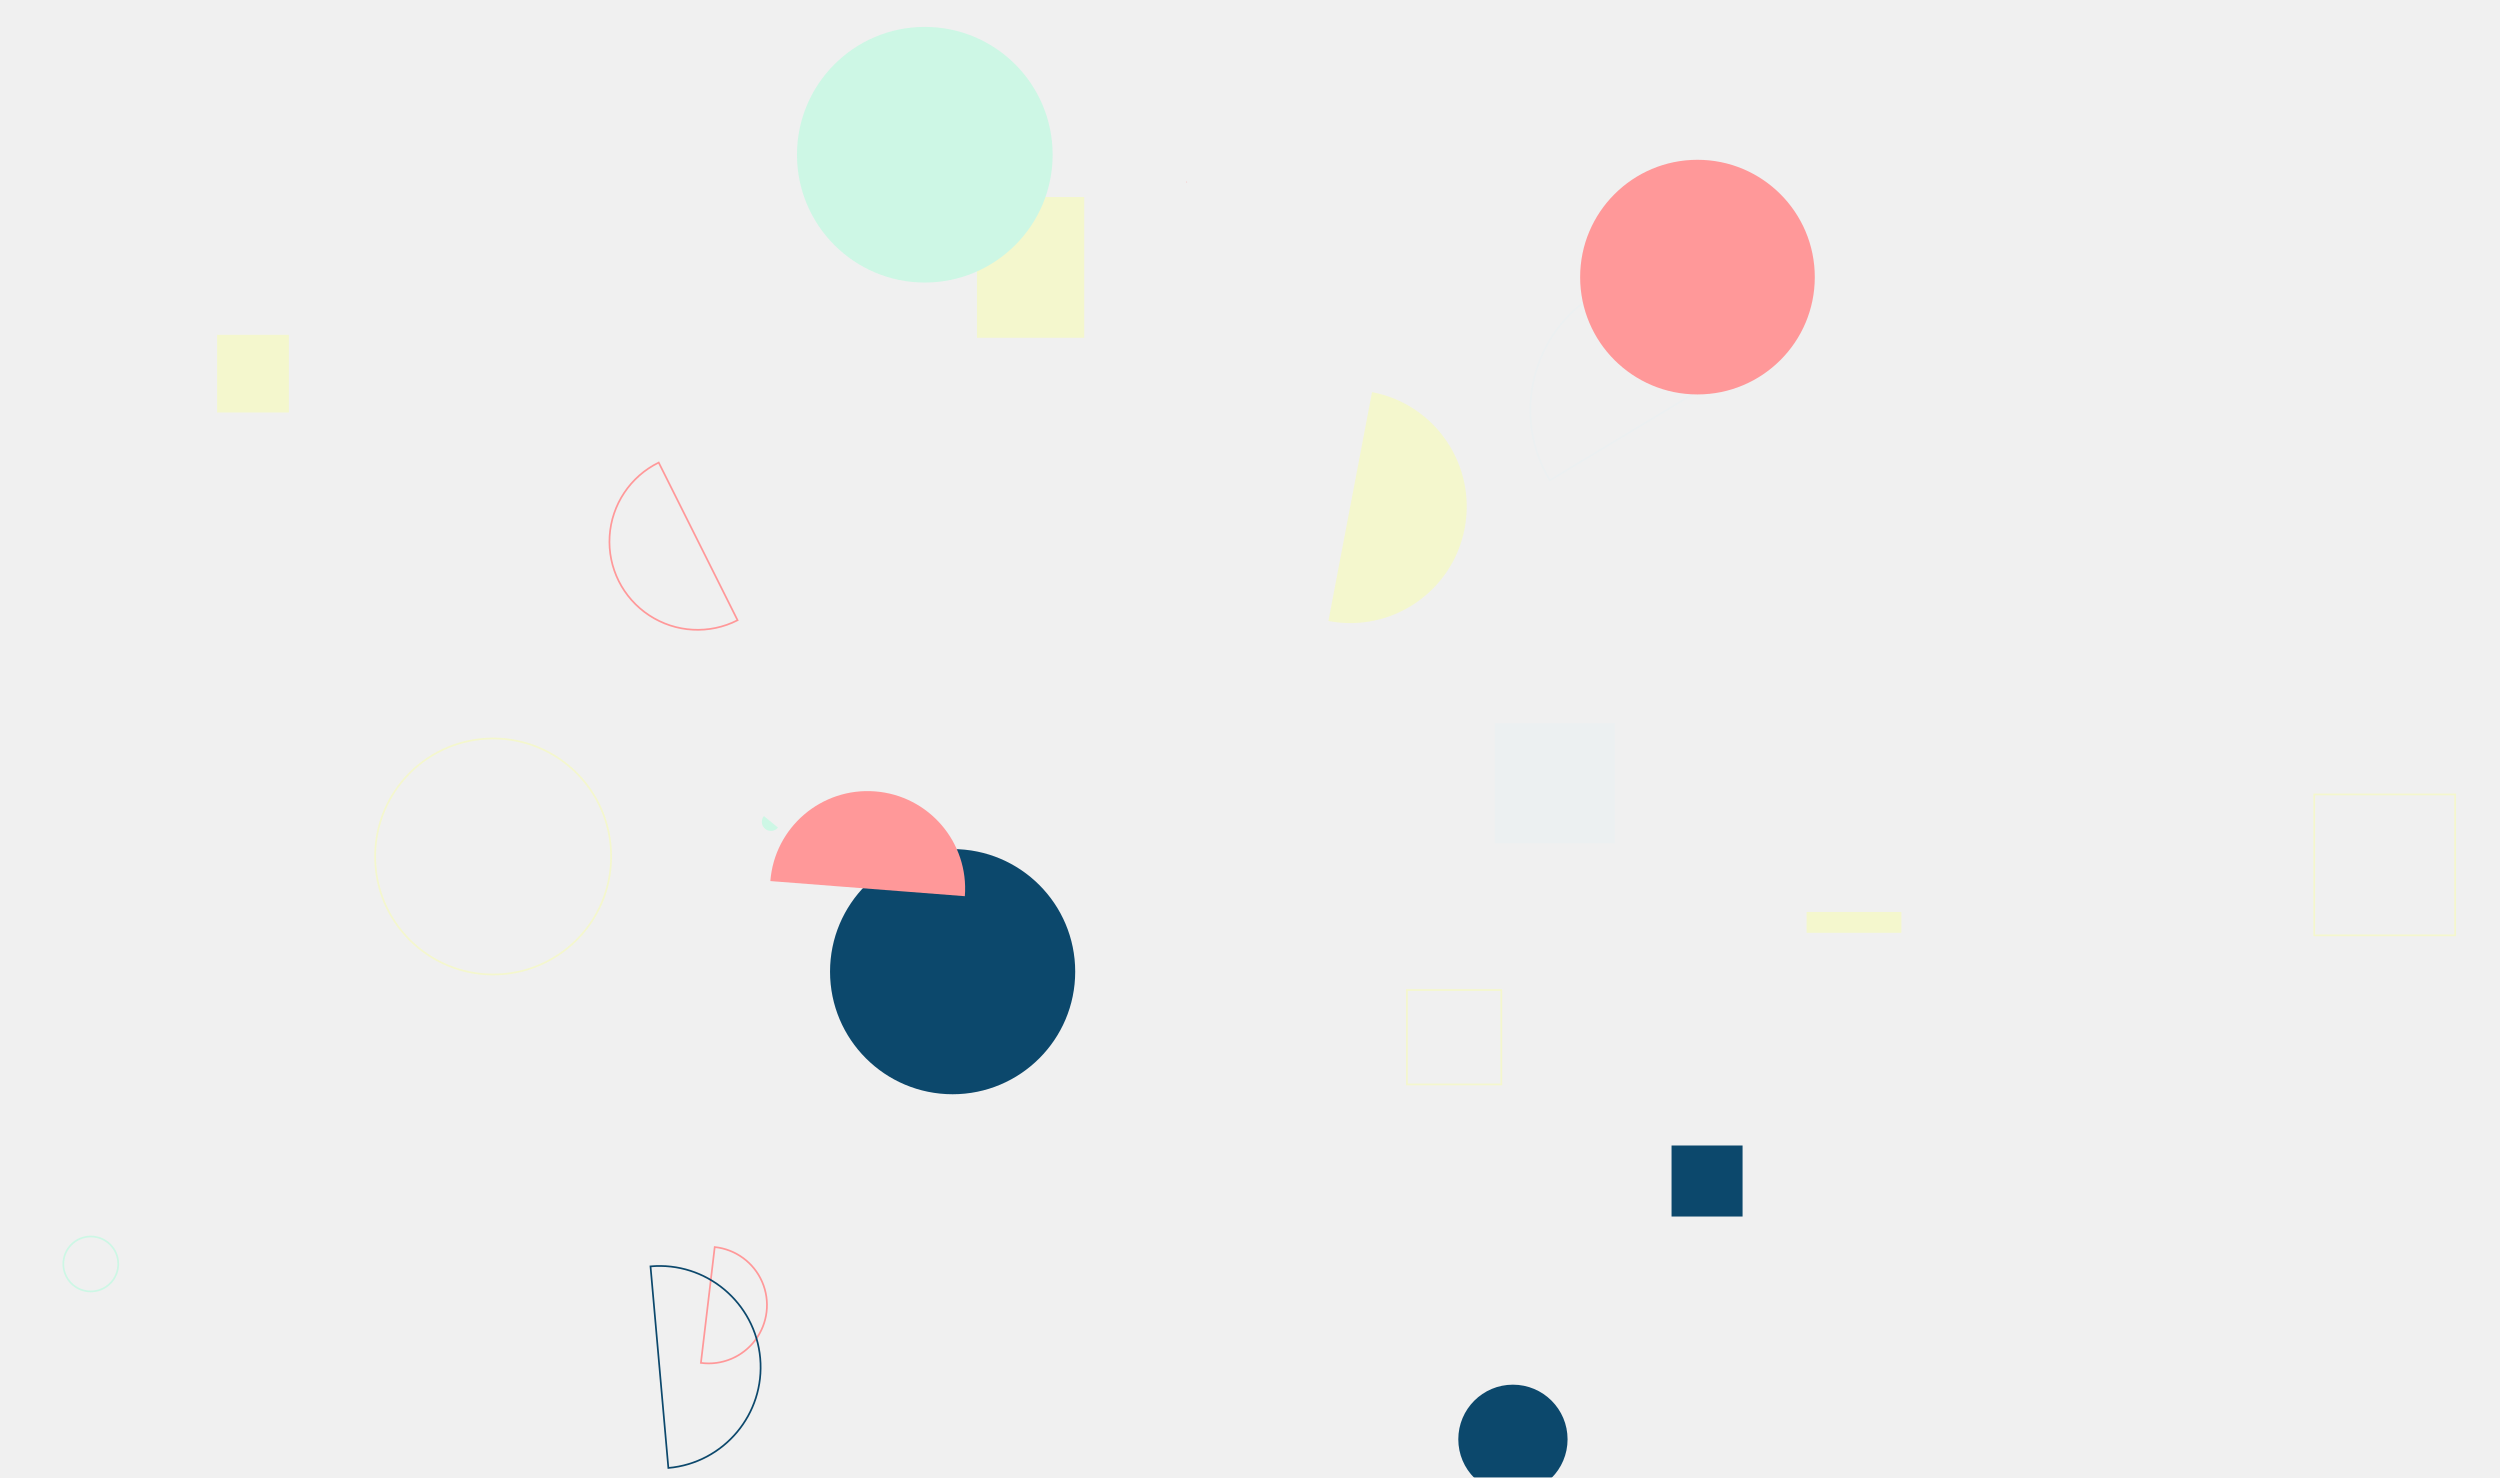
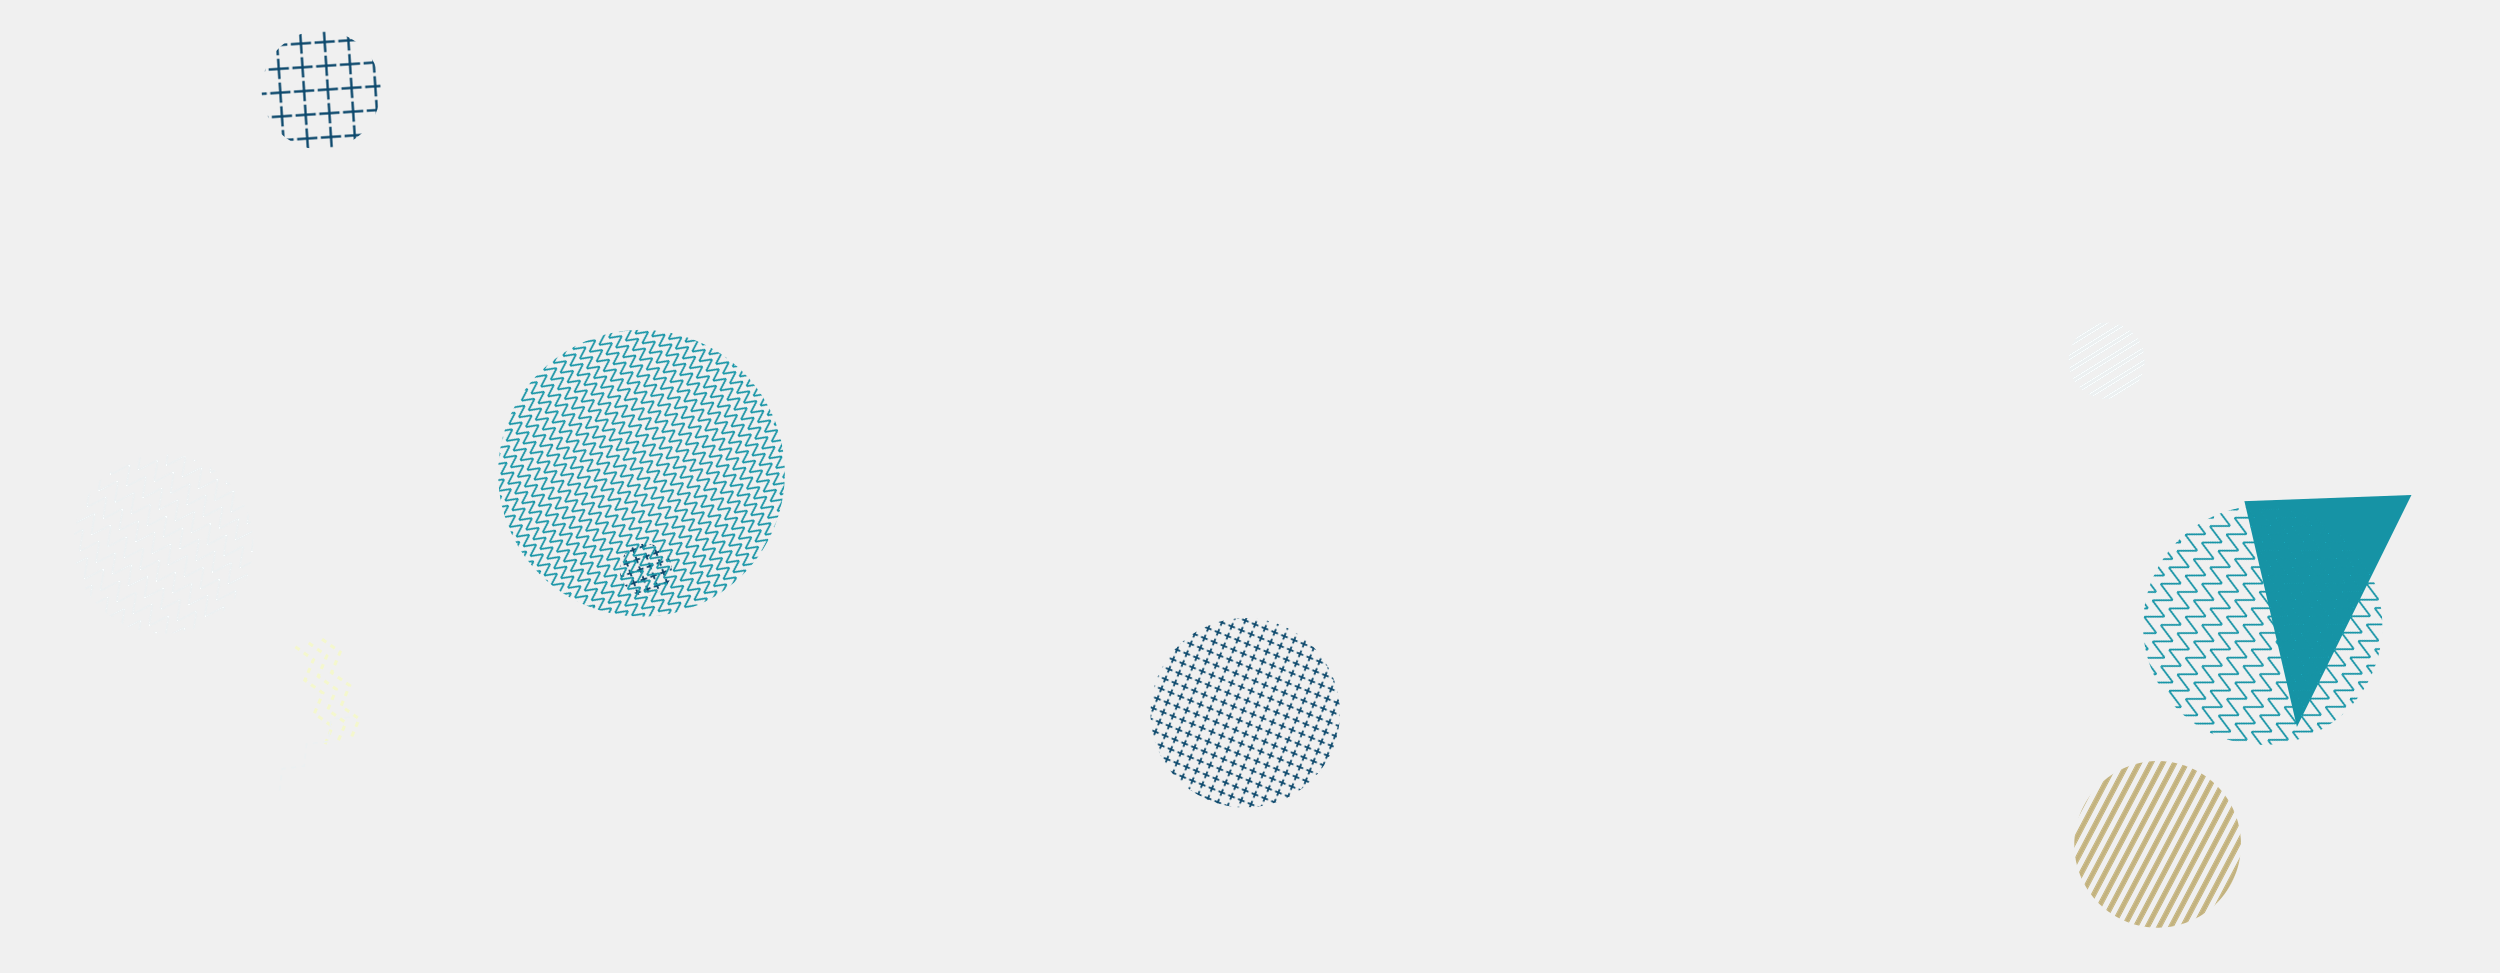
- <svg xmlns="http://www.w3.org/2000/svg" preserveAspectRatio="none" version="1.1" viewBox="0 0 1440 851">
-   <g fill="none" mask="url(#a)">
-     <path d="m125.05 192.86h41.34v44.74h-41.34z" fill="rgba(244, 247, 205, 1)" />
-     <path d="m562.72 113.48h61.79v81.07h-61.79z" fill="rgba(244, 247, 205, 1)" />
-     <path d="m478.1 559.68a70.61 70.61 0 1 0 141.22 0 70.61 70.61 0 1 0-141.22 0z" fill="rgba(12, 72, 108, 1)" />
-     <path d="m765.16 357.71a67.11 67.11 0 1 0 25.13-131.85z" fill="rgba(244, 247, 205, 1)" />
-     <path d="m839.98 829.04a31.47 31.47 0 1 0 62.94 0 31.47 31.47 0 1 0-62.94 0z" fill="rgba(12, 72, 108, 1)" />
-     <path d="m1026.8 195.88a78.27 78.27 0 1 0-134.09 80.78z" stroke="rgba(236, 240, 241, 1)" />
-     <path d="m1040.6 525.3h54.6v11.99h-54.6z" fill="rgba(244, 247, 205, 1)" />
-     <path d="m216.08 493.34a67.97 67.97 0 1 0 135.94 0 67.97 67.97 0 1 0-135.94 0z" stroke="rgba(244, 247, 205, 1)" />
-     <path d="m403.72 785.03a33.6 33.6 0 1 0 7.96-66.72z" stroke="rgba(255, 152, 153, 1)" />
-     <path d="m36.47 728.05a15.82 15.82 0 1 0 31.64 0 15.82 15.82 0 1 0-31.64 0z" stroke="rgba(205, 247, 229, 1)" />
-     <path d="m440.01 470.04a5.25 5.25 0 1 0 8.12 6.66z" fill="rgba(205, 247, 229, 1)" />
-     <path d="m1333 457.59h81.17v81.17h-81.17z" stroke="rgba(244, 247, 205, 1)" />
-     <path d="m683.36 104.53a0.31 0.31 0 1 0 0.44 0.44z" fill="rgba(255, 152, 153, 1)" />
-     <path d="m379.41 266.43a50.78 50.78 0 1 0 45.43 90.83z" stroke="rgba(255, 152, 153, 1)" />
-     <path d="m555.75 516.21a56.18 56.18 0 1 0-112.03-8.71z" fill="rgba(255, 152, 153, 1)" />
-     <path d="m459.06 89.12a73.63 73.63 0 1 0 147.26 0 73.63 73.63 0 1 0-147.26 0z" fill="rgba(205, 247, 229, 1)" />
-     <path d="m860.99 416.53h69.17v69.17h-69.17z" fill="rgba(236, 240, 241, 1)" />
-     <path d="m962.81 659.81h40.91v40.91h-40.91z" fill="rgba(12, 72, 108, 1)" />
-     <path d="m910.16 159.62a67.58 67.58 0 1 0 135.16 0 67.58 67.58 0 1 0-135.16 0z" fill="rgba(255, 152, 153, 1)" />
-     <path d="m343.73 672.07v71.35z" fill="rgba(12, 72, 108, 1)" />
-     <path d="m810.39 570.26h54.38v54.38h-54.38z" stroke="rgba(244, 247, 205, 1)" />
-     <path d="m384.98 845.54a58.28 58.28 0 1 0-10.29-116.11z" stroke="rgba(12, 72, 108, 1)" />
+ <svg xmlns="http://www.w3.org/2000/svg" preserveAspectRatio="none" version="1.1" viewBox="0 0 1440 560">
+   <g fill="none" mask="url(#i)">
+     <rect transform="rotate(86.19 184.97 51.82)" x="116.47" y="-16.68" width="137" height="137" clip-path="url(#q)" fill="url(#h)" />
+     <path d="m185.5 368.17 10.43 7.43-4.95 11.81 10.43 7.42-4.96 11.81 10.44 7.43-4.96 11.81m-24.12-55.52 10.43 7.43-4.96 11.81 10.44 7.42-4.96 11.81 10.43 7.43-4.96 11.81m-24.12-55.52 10.43 7.43-4.95 11.81 10.43 7.42-4.96 11.81 10.44 7.43-4.96 11.81" stroke="rgba(244, 247, 205, 1)" stroke-dasharray="3, 3" stroke-width="1.77" />
+     <rect transform="rotate(117.75 1242.8 486.36)" x="1146.8" y="390.36" width="192" height="192" clip-path="url(#p)" fill="url(#g)" />
+     <rect transform="rotate(148.23 1213.5 207.74)" x="1169.7" y="163.92" width="87.64" height="87.64" clip-path="url(#o)" fill="url(#f)" />
+     <path d="m161.16 455.54 1.33-12.74 12.72-1.49 1.33-12.74 12.72-1.5 1.33-12.74 12.72-1.5" stroke="rgba(236, 240, 241, 1)" stroke-dasharray="3, 3" />
+     <rect transform="rotate(-68.13 717.24 410.57)" x="608.16" y="301.49" width="218.16" height="218.16" clip-path="url(#n)" fill="url(#e)" />
+     <path d="m1505.9 390.01-26.29 55.17 44.875 4.145z" stroke="rgba(205, 247, 229, 1)" stroke-dasharray="3, 2" stroke-width="2.18" />
+     <path d="m1389 285.1-65.97 133.63-30.259-130.06z" fill="rgba(22, 147, 165, 1)" />
+     <rect transform="rotate(-19.86 371.96 328.18)" x="341.96" y="298.18" width="60" height="60" clip-path="url(#m)" fill="url(#d)" />
+     <rect transform="rotate(-63.57 1303.3 360.15)" x="1165.5" y="222.35" width="275.6" height="275.6" clip-path="url(#l)" fill="url(#c)" />
+     <rect transform="rotate(35.79 94.18 313.26)" x="-9.32" y="209.76" width="207" height="207" clip-path="url(#k)" fill="url(#b)" />
+     <rect transform="rotate(234.32 369.5 272.59)" x="204.38" y="107.47" width="330.24" height="330.24" clip-path="url(#j)" fill="url(#a)" />
  </g>
  <defs>
-     <mask id="a">
-       <rect width="1440" height="851" fill="#fff" />
+     <mask id="i">
+       <rect width="1440" height="560" fill="#fff" />
    </mask>
+     <pattern id="h" width="13.7" height="13.7" patternUnits="userSpaceOnUse">
+       <path d="m6.85 1v11.7m-5.85-5.85h11.7" fill="none" stroke="rgba(12, 72, 108, 1)" stroke-width="1.37" />
+     </pattern>
+     <clipPath id="q">
+       <circle cx="184.97" cy="51.82" r="34.25" />
+     </clipPath>
+     <pattern id="g" width="192" height="6" patternUnits="userSpaceOnUse">
+       <rect width="192" height="3" fill="rgba(194, 178, 128, 1)" />
+       <rect y="3" width="192" height="3" fill="rgba(0, 0, 0, 0)" />
+     </pattern>
+     <clipPath id="p">
+       <circle cx="1242.8" cy="486.36" r="48" />
+     </clipPath>
+     <pattern id="f" width="87.64" height="6.26" patternUnits="userSpaceOnUse">
+       <rect width="87.64" height="3.13" fill="rgba(236, 240, 241, 1)" />
+       <rect y="3.13" width="87.64" height="3.13" fill="rgba(0, 0, 0, 0)" />
+     </pattern>
+     <clipPath id="o">
+       <circle cx="1213.5" cy="207.74" r="21.91" />
+     </clipPath>
+     <pattern id="e" width="6.06" height="6.06" patternUnits="userSpaceOnUse">
+       <path d="m3.03 1v4.06m-2.03-2.03h4.06" fill="none" stroke="rgba(12, 72, 108, 1)" />
+     </pattern>
+     <clipPath id="n">
+       <circle cx="717.24" cy="410.57" r="54.54" />
+     </clipPath>
+     <pattern id="d" width="6" height="6" patternUnits="userSpaceOnUse">
+       <path d="m3 1v4m-2-2h4" fill="none" stroke="rgba(12, 72, 108, 1)" stroke-width="1.05" />
+     </pattern>
+     <clipPath id="m">
+       <circle cx="371.96" cy="328.18" r="15" />
+     </clipPath>
+     <pattern id="c" width="10.6" height="10.6" patternUnits="userSpaceOnUse">
+       <path d="M0 10.6L5.3 0L10.6 10.6" fill="none" stroke="rgba(22, 147, 165, 1)" />
+     </pattern>
+     <clipPath id="l">
+       <circle cx="1303.3" cy="360.15" r="68.9" />
+     </clipPath>
+     <pattern id="b" width="11.5" height="11.5" patternUnits="userSpaceOnUse">
+       <path d="M0 11.5L5.75 0L11.5 11.5" fill="none" stroke="rgba(236, 240, 241, 1)" />
+     </pattern>
+     <clipPath id="k">
+       <circle cx="94.18" cy="313.26" r="51.75" />
+     </clipPath>
+     <pattern id="a" width="6.88" height="6.88" patternUnits="userSpaceOnUse">
+       <path d="M0 6.88L3.44 0L6.88 6.88" fill="none" stroke="rgba(22, 147, 165, 1)" />
+     </pattern>
+     <clipPath id="j">
+       <circle cx="369.5" cy="272.59" r="82.56" />
+     </clipPath>
  </defs>
</svg>
